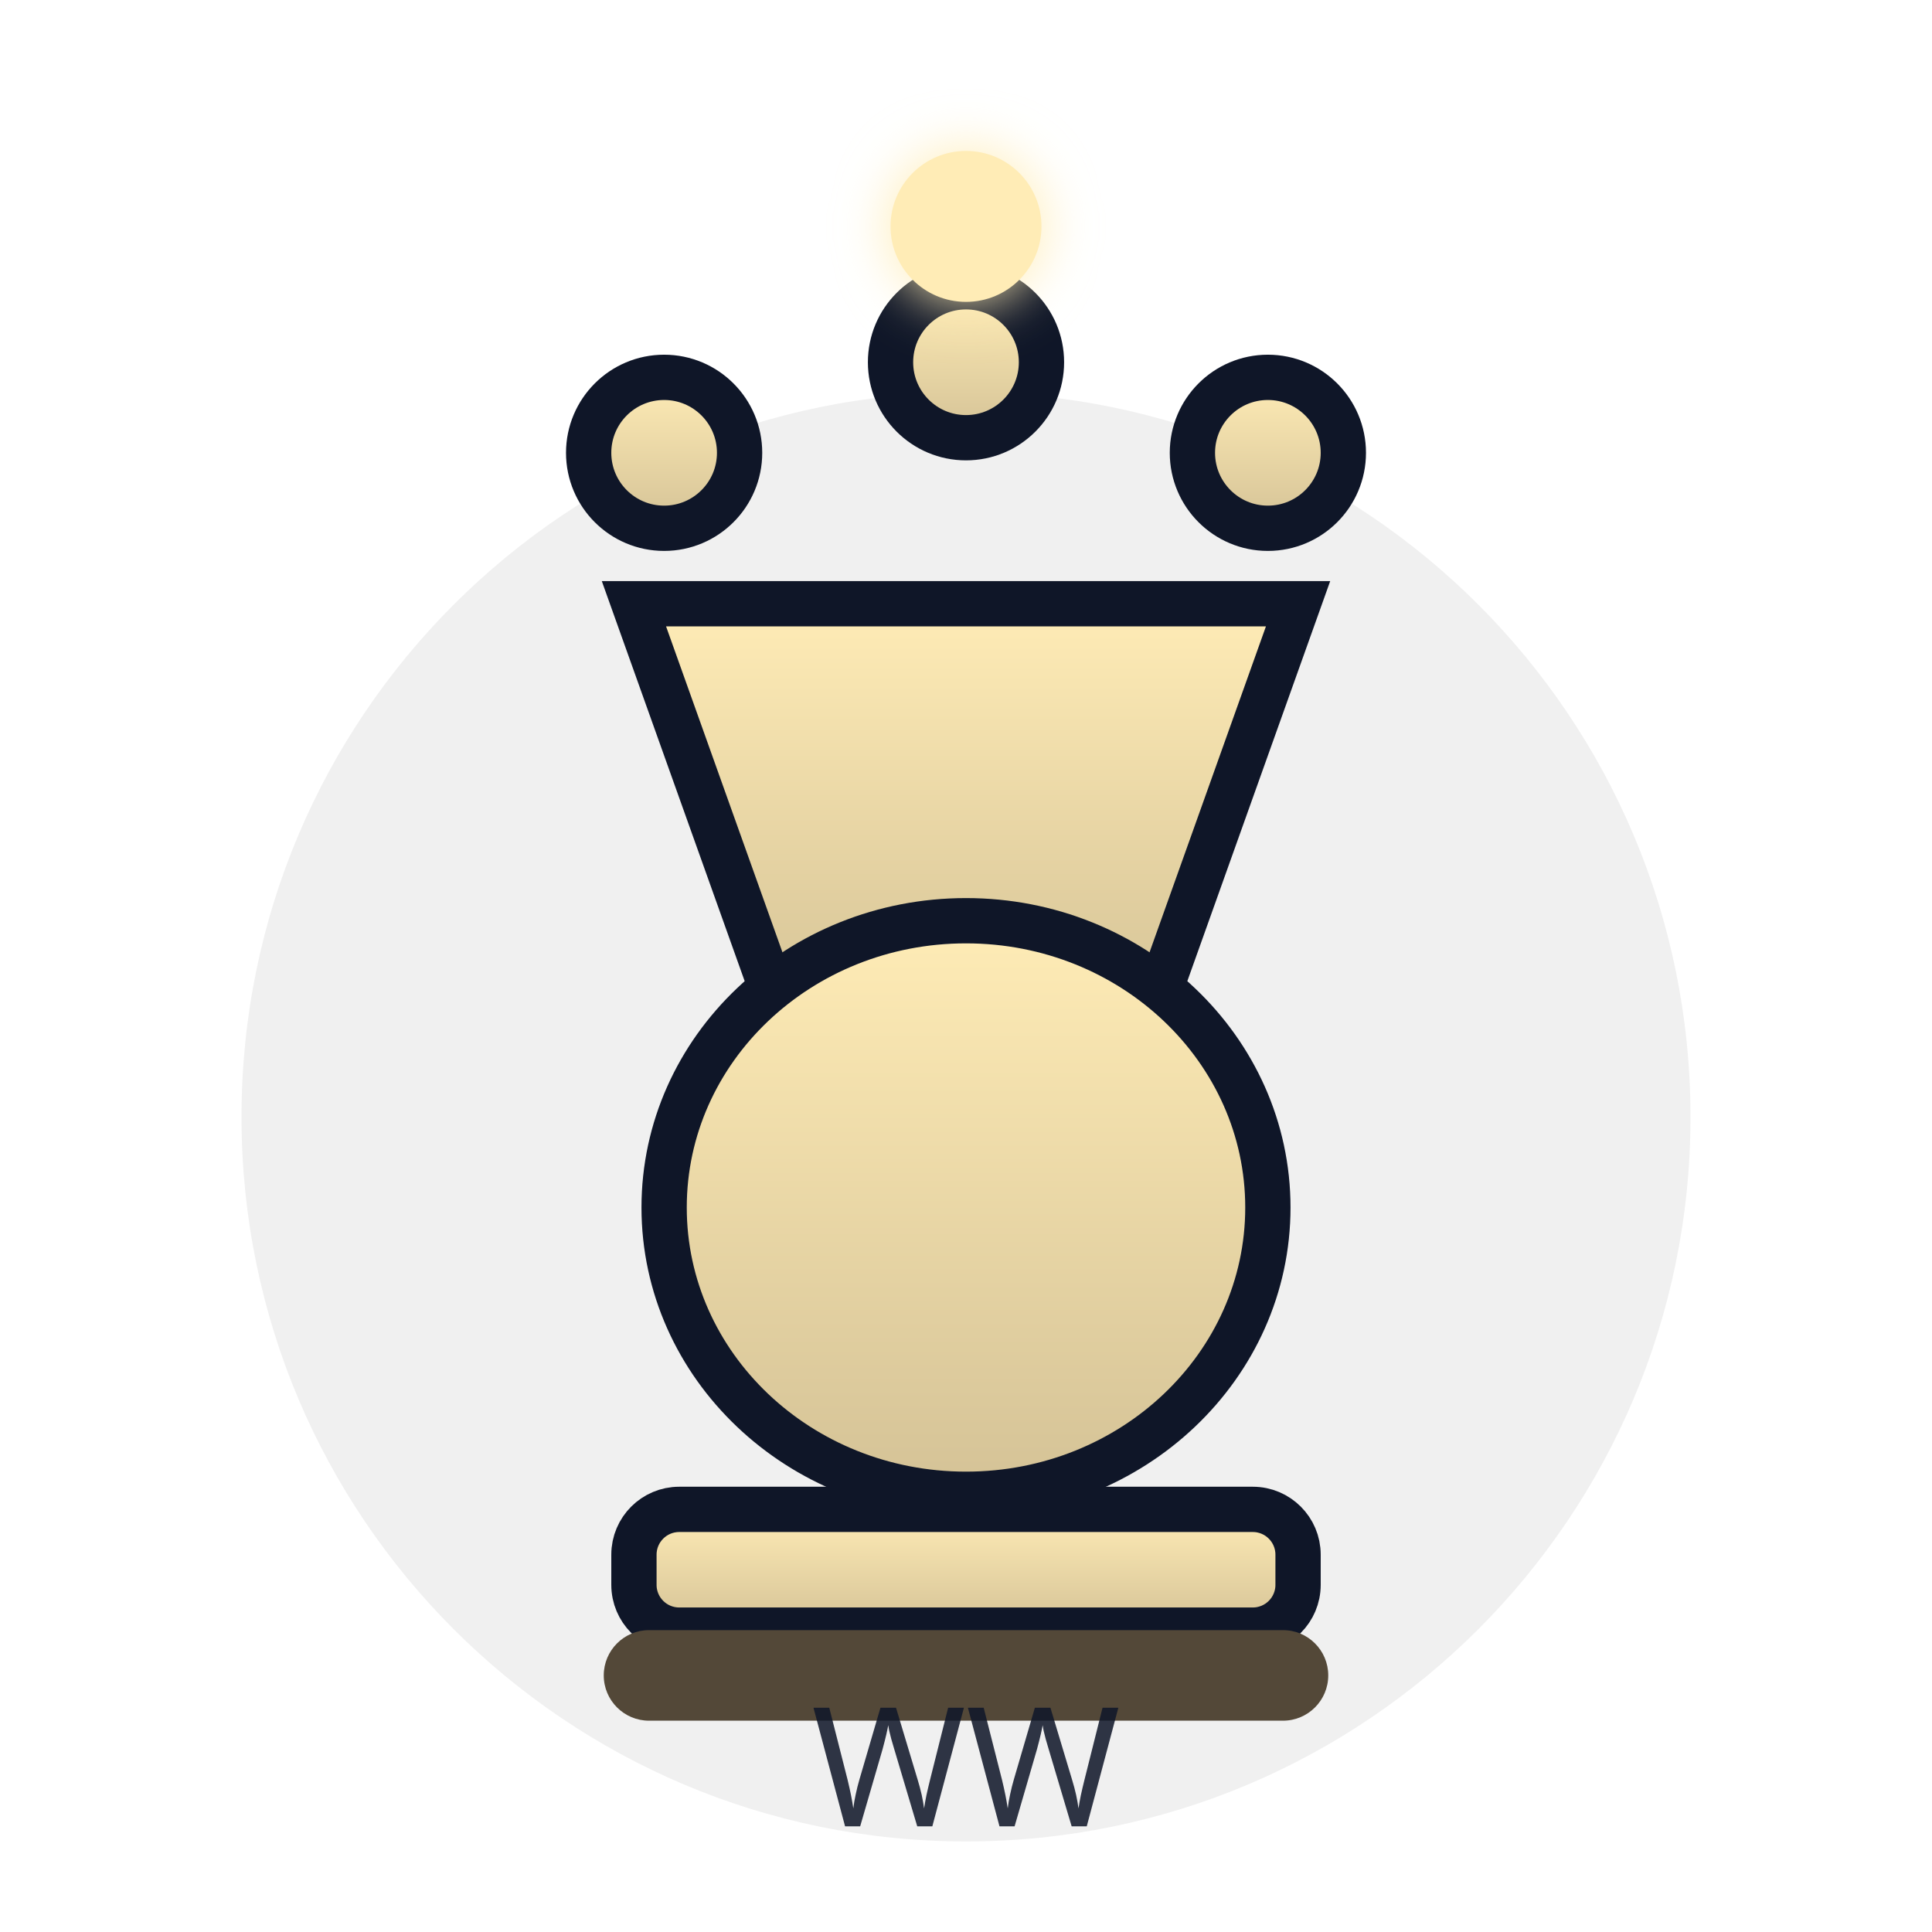
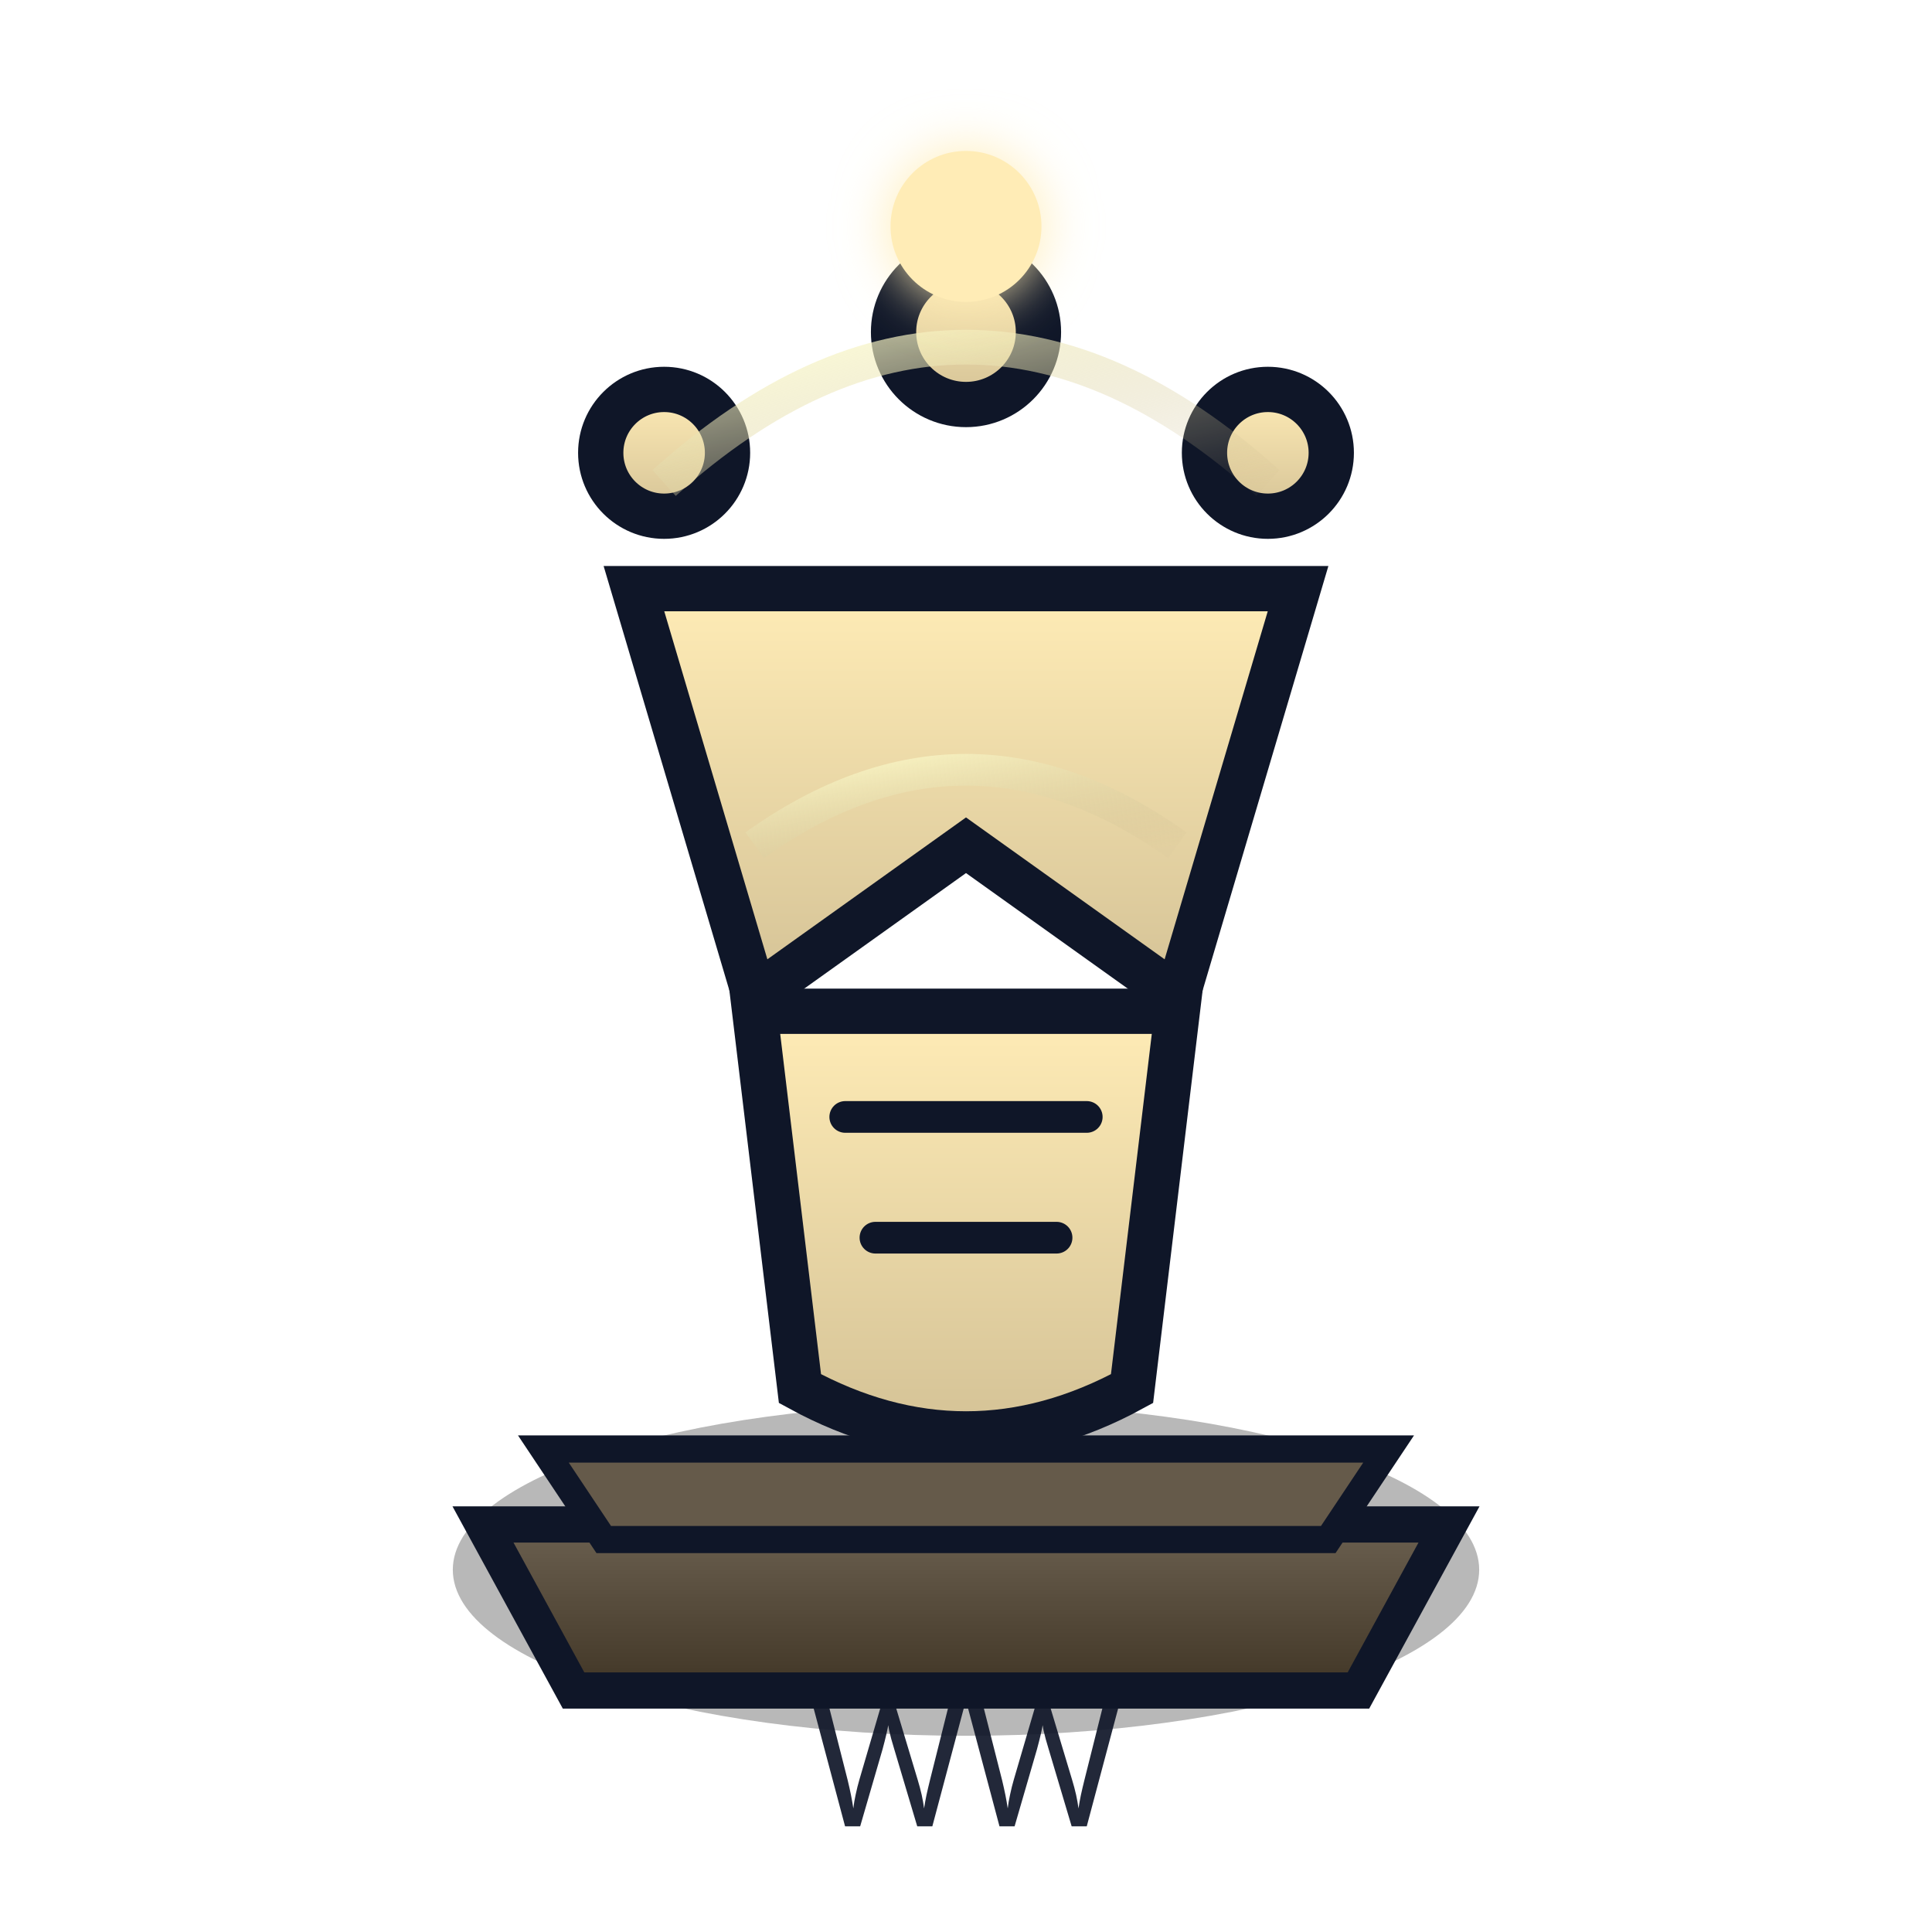
<svg xmlns="http://www.w3.org/2000/svg" viewBox="0 0 128 128">
  <defs>
+     <linearGradient id="pedestal" x1="0" x2="0" y1="0" y2="1">
+       <stop offset="0%" stop-color="#6b6050" />
+       <stop offset="100%" stop-color="#413626" />
+     </linearGradient>
    <linearGradient id="mainFill" x1="0" x2="0" y1="0" y2="1">
      <stop offset="0%" stop-color="#ffecb6" />
      <stop offset="100%" stop-color="#d4c296" />
+     </linearGradient>
+     <linearGradient id="armorEdge" x1="0" x2="1" y1="0" y2="1">
+       <stop offset="0%" stop-color="#ffffce" stop-opacity="0.8" />
+       <stop offset="100%" stop-color="#c2b084" stop-opacity="0.05" />
    </linearGradient>
    <filter id="glow" x="-50%" y="-50%" width="200%" height="200%">
      <feGaussianBlur stdDeviation="1.8" result="blur" />
      <feMerge>
        <feMergeNode in="blur" />
        <feMergeNode in="SourceGraphic" />
      </feMerge>
    </filter>
  </defs>
-   <circle cx="64" cy="74" r="48" fill="rgba(0,0,0,0.06)" />
+   <ellipse cx="64" cy="104" rx="34" ry="11" fill="rgba(0,0,0,0.28)" />
+   <path d="M32 101 H96 L90 112 H38 Z" fill="url(#pedestal)" stroke="#0f1628" stroke-width="2.4" />
+   <path d="M36 96 H92 L88 102 H40 Z" fill="#655a4a" stroke="#0f1628" stroke-width="1.8" />
  <g fill="url(#mainFill)" stroke="#0f1628" stroke-width="3">
-     <circle cx="44" cy="30" r="5" />
-     <circle cx="64" cy="24" r="5" />
-     <circle cx="84" cy="30" r="5" />
-     <path d="M42 40 L52 68 L76 68 L86 40 Z" />
-     <ellipse cx="64" cy="80" rx="20" ry="19" />
-     <rect x="42" y="100" width="44" height="8" rx="3" />
+     <circle cx="44" cy="30" r="4.2" />
+     <circle cx="64" cy="22" r="4.8" />
+     <circle cx="84" cy="30" r="4.2" />
+     <path d="M42 39 L50 66 L64 56 L78 66 L86 39 Z" />
+     <path d="M50 67 H78 L75 92 Q64 98 53 92 Z" />
+     <path d="M56 74 H72 M58 82 H70" stroke-width="2.1" stroke-linecap="round" fill="none" />
  </g>
-   <rect x="40" y="108" width="48" height="6" rx="3" fill="#534838" />
-   <text x="64" y="121" text-anchor="middle" font-size="11" font-family="Verdana,Segoe UI,sans-serif" fill="#0f1628" opacity="0.86">WW</text>
+   <path d="M44 32 Q64 14 84 32" stroke="url(#armorEdge)" stroke-width="2.3" fill="none" />
+   <path d="M50 56 Q64 46 78 56" stroke="url(#armorEdge)" stroke-width="2.1" fill="none" />
+   <text x="64" y="121" text-anchor="middle" font-size="11" font-family="Verdana,Segoe UI,sans-serif" fill="#0f1628" opacity="0.92">WW</text>
  <circle cx="64" cy="15" r="5" fill="#ffecb6" filter="url(#glow)" />
</svg>
